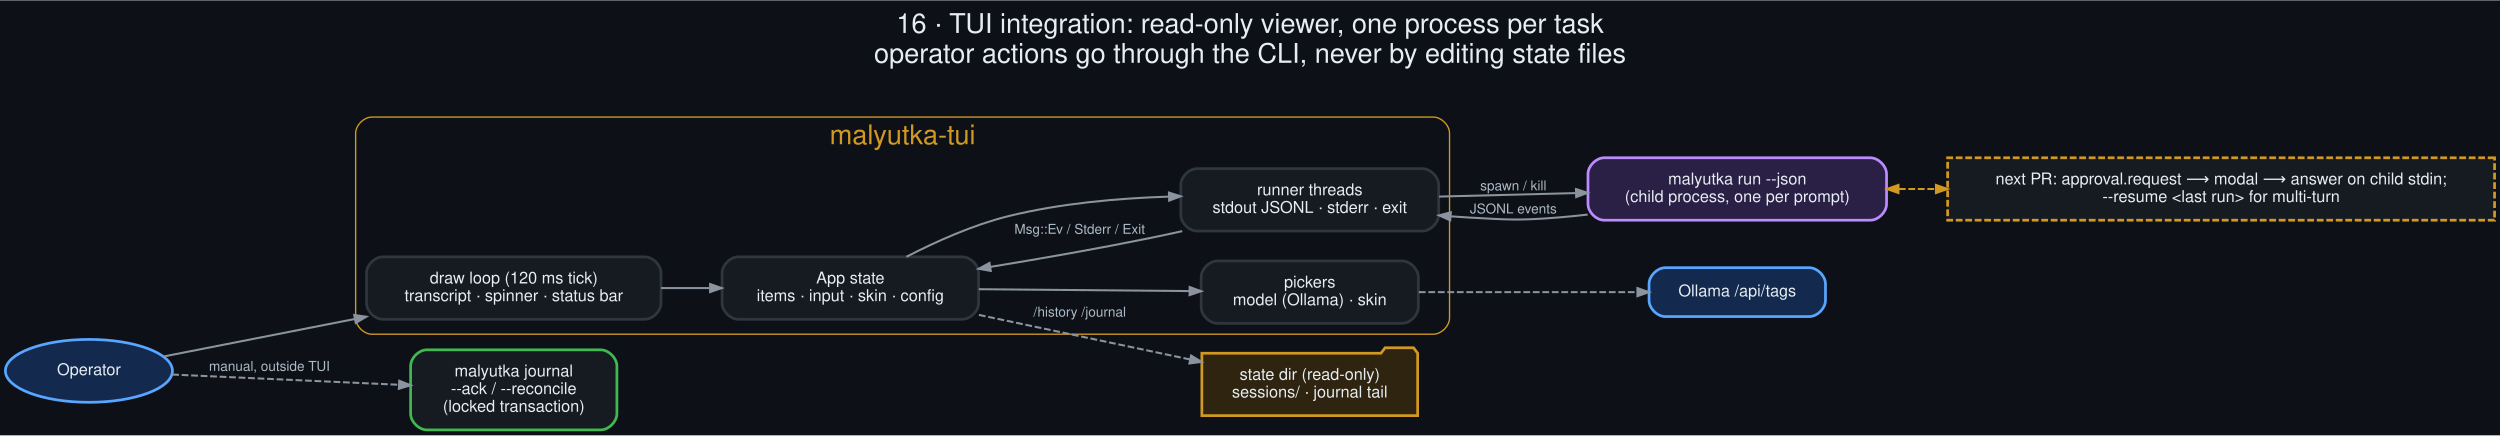
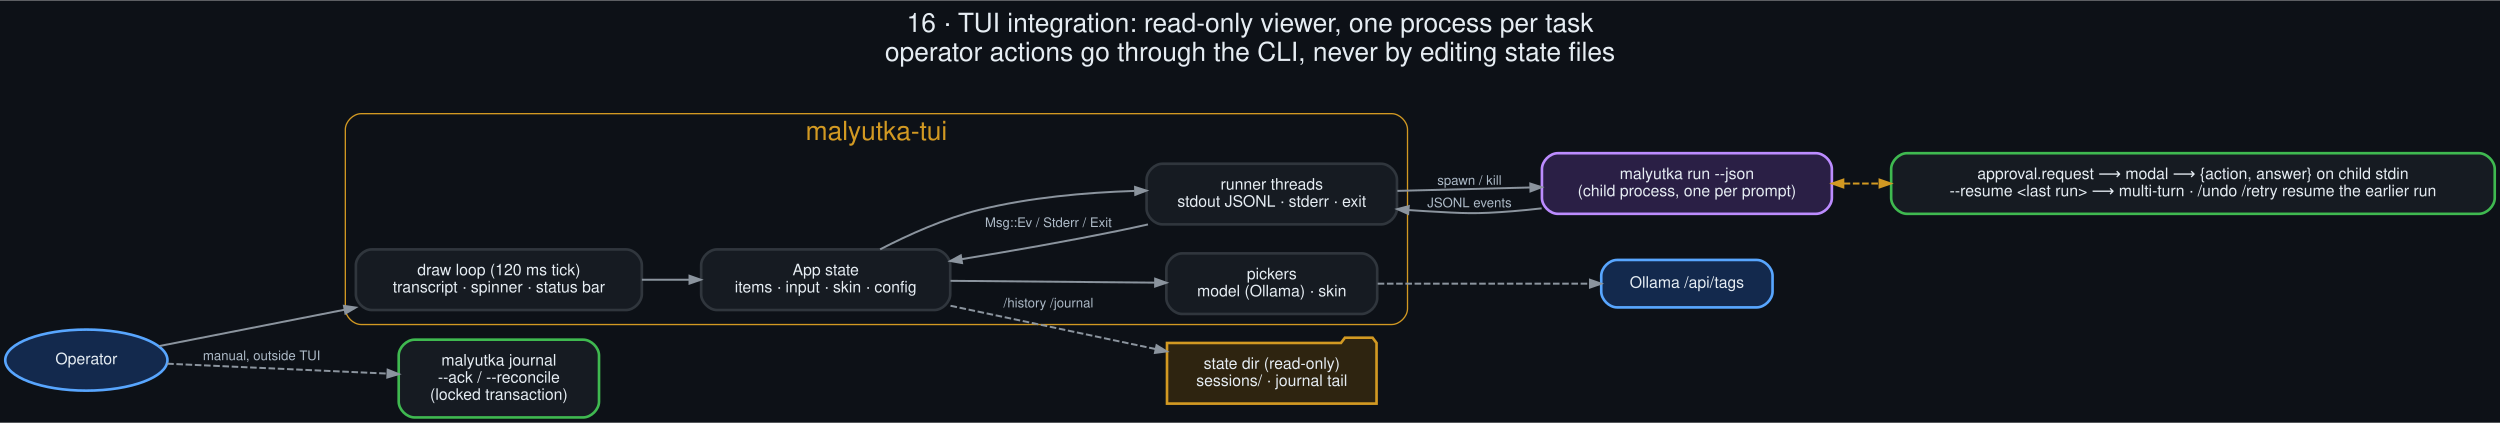
- <svg xmlns="http://www.w3.org/2000/svg" width="1842pt" height="321pt" viewBox="0.00 0.00 1842.04 320.50">
+ <svg xmlns="http://www.w3.org/2000/svg" width="1897pt" height="321pt" viewBox="0.00 0.00 1897.04 320.50">
  <g id="graph0" class="graph" transform="scale(1 1) rotate(0) translate(4 316.5)">
-     <polygon fill="#0d1117" stroke="transparent" points="-4,4 -4,-316.5 1838.04,-316.5 1838.04,4 -4,4" />
-     <text text-anchor="middle" x="917.02" y="-292.5" font-family="Helvetica,sans-Serif" font-size="20.00" fill="#e6edf3">16 · TUI integration: read-only viewer, one process per task</text>
-     <text text-anchor="middle" x="917.02" y="-270.5" font-family="Helvetica,sans-Serif" font-size="20.00" fill="#e6edf3">operator actions go through the CLI, never by editing state files</text>
-     <text text-anchor="middle" x="917.02" y="-248.5" font-family="Helvetica,sans-Serif" font-size="20.00" fill="#e6edf3"> </text>
+     <polygon fill="#0d1117" stroke="transparent" points="-4,4 -4,-316.5 1893.04,-316.5 1893.04,4 -4,4" />
+     <text text-anchor="middle" x="944.52" y="-292.5" font-family="Helvetica,sans-Serif" font-size="20.00" fill="#e6edf3">16 · TUI integration: read-only viewer, one process per task</text>
+     <text text-anchor="middle" x="944.52" y="-270.5" font-family="Helvetica,sans-Serif" font-size="20.00" fill="#e6edf3">operator actions go through the CLI, never by editing state files</text>
+     <text text-anchor="middle" x="944.52" y="-248.5" font-family="Helvetica,sans-Serif" font-size="20.00" fill="#e6edf3"> </text>
    <g id="clust1" class="cluster">
      <path fill="#0d1117" stroke="#d29922" d="M270.04,-70.5C270.04,-70.5 1052.04,-70.5 1052.04,-70.5 1058.04,-70.5 1064.04,-76.5 1064.04,-82.5 1064.04,-82.5 1064.04,-218.5 1064.04,-218.5 1064.04,-224.5 1058.04,-230.5 1052.04,-230.5 1052.04,-230.5 270.04,-230.5 270.04,-230.5 264.04,-230.5 258.04,-224.5 258.04,-218.5 258.04,-218.5 258.04,-82.5 258.04,-82.5 258.04,-76.5 264.04,-70.5 270.04,-70.5" />
      <text text-anchor="middle" x="661.04" y="-210.5" font-family="Helvetica,sans-Serif" font-size="20.00" fill="#d29922">malyutka-tui</text>
    </g>
    <g id="node1" class="node">
      <ellipse fill="#13294d" stroke="#58a6ff" stroke-width="2" cx="61.52" cy="-43.5" rx="61.54" ry="23.17" />
      <text text-anchor="middle" x="61.52" y="-40.4" font-family="Helvetica,sans-Serif" font-size="12.00" fill="#e6edf3">Operator</text>
    </g>
    <g id="node2" class="node">
      <path fill="#161b22" stroke="#30363d" stroke-width="2" d="M471.04,-127.5C471.04,-127.5 278.04,-127.5 278.04,-127.5 272.04,-127.5 266.04,-121.5 266.04,-115.5 266.04,-115.5 266.04,-93.5 266.04,-93.5 266.04,-87.5 272.04,-81.5 278.04,-81.5 278.04,-81.5 471.04,-81.5 471.04,-81.5 477.04,-81.5 483.04,-87.5 483.04,-93.5 483.04,-93.5 483.04,-115.5 483.04,-115.5 483.04,-121.5 477.04,-127.5 471.04,-127.5" />
      <text text-anchor="middle" x="374.54" y="-107.9" font-family="Helvetica,sans-Serif" font-size="12.00" fill="#e6edf3">draw loop (120 ms tick)</text>
      <text text-anchor="middle" x="374.54" y="-94.9" font-family="Helvetica,sans-Serif" font-size="12.00" fill="#e6edf3">transcript · spinner · status bar</text>
    </g>
    <g id="edge1" class="edge">
      <path fill="none" stroke="#8b949e" stroke-width="1.5" d="M116.69,-54.13C155.44,-61.72 209.05,-72.24 257.28,-81.7" />
      <polygon fill="#8b949e" stroke="#8b949e" stroke-width="1.5" points="256.99,-84.67 265.9,-83.39 258.13,-78.83 256.99,-84.67" />
    </g>
    <g id="node8" class="node">
      <path fill="#161b22" stroke="#3fb950" stroke-width="2" d="M438.54,-59C438.54,-59 310.54,-59 310.54,-59 304.54,-59 298.54,-53 298.54,-47 298.54,-47 298.54,-12 298.54,-12 298.54,-6 304.54,0 310.54,0 310.54,0 438.54,0 438.54,0 444.54,0 450.54,-6 450.54,-12 450.54,-12 450.54,-47 450.54,-47 450.54,-53 444.54,-59 438.54,-59" />
      <text text-anchor="middle" x="374.54" y="-39.4" font-family="Helvetica,sans-Serif" font-size="12.00" fill="#e6edf3">malyutka journal</text>
      <text text-anchor="middle" x="374.54" y="-26.4" font-family="Helvetica,sans-Serif" font-size="12.00" fill="#e6edf3">--ack / --reconcile</text>
      <text text-anchor="middle" x="374.54" y="-13.4" font-family="Helvetica,sans-Serif" font-size="12.00" fill="#e6edf3">(locked transaction)</text>
    </g>
    <g id="edge10" class="edge">
      <path fill="none" stroke="#8b949e" stroke-width="1.5" stroke-dasharray="5,2" d="M122.85,-40.78C170.38,-38.64 237.17,-35.64 289.86,-33.27" />
      <polygon fill="#8b949e" stroke="#8b949e" stroke-width="1.5" points="290.17,-36.23 298.52,-32.88 289.9,-30.29 290.17,-36.23" />
      <text text-anchor="middle" x="194.54" y="-43.5" font-family="Helvetica,sans-Serif" font-size="10.00" fill="#adbac7">manual, outside TUI</text>
    </g>
    <g id="node3" class="node">
      <path fill="#161b22" stroke="#30363d" stroke-width="2" d="M705.04,-127.5C705.04,-127.5 540.04,-127.5 540.04,-127.5 534.04,-127.5 528.04,-121.5 528.04,-115.5 528.04,-115.5 528.04,-93.5 528.04,-93.5 528.04,-87.5 534.04,-81.5 540.04,-81.5 540.04,-81.5 705.04,-81.5 705.04,-81.5 711.04,-81.5 717.04,-87.5 717.04,-93.5 717.04,-93.5 717.04,-115.5 717.04,-115.5 717.04,-121.5 711.04,-127.5 705.04,-127.5" />
      <text text-anchor="middle" x="622.54" y="-107.9" font-family="Helvetica,sans-Serif" font-size="12.00" fill="#e6edf3">App state</text>
      <text text-anchor="middle" x="622.54" y="-94.9" font-family="Helvetica,sans-Serif" font-size="12.00" fill="#e6edf3">items · input · skin · config</text>
    </g>
    <g id="edge2" class="edge">
      <path fill="none" stroke="#8b949e" stroke-width="1.5" d="M483.08,-104.5C495.04,-104.5 507.2,-104.5 519.1,-104.5" />
      <polygon fill="#8b949e" stroke="#8b949e" stroke-width="1.5" points="519.21,-107.48 527.71,-104.5 519.21,-101.53 519.21,-107.48" />
    </g>
    <g id="node4" class="node">
      <path fill="#161b22" stroke="#30363d" stroke-width="2" d="M1044.04,-192.5C1044.04,-192.5 878.04,-192.5 878.04,-192.5 872.04,-192.5 866.04,-186.5 866.04,-180.5 866.04,-180.5 866.04,-158.5 866.04,-158.5 866.04,-152.5 872.04,-146.5 878.04,-146.5 878.04,-146.5 1044.04,-146.5 1044.04,-146.5 1050.04,-146.5 1056.04,-152.5 1056.04,-158.5 1056.04,-158.5 1056.04,-180.5 1056.04,-180.5 1056.04,-186.5 1050.04,-192.5 1044.04,-192.5" />
      <text text-anchor="middle" x="961.04" y="-172.9" font-family="Helvetica,sans-Serif" font-size="12.00" fill="#e6edf3">runner threads</text>
      <text text-anchor="middle" x="961.04" y="-159.9" font-family="Helvetica,sans-Serif" font-size="12.00" fill="#e6edf3">stdout JSONL · stderr · exit</text>
    </g>
    <g id="edge3" class="edge">
      <path fill="none" stroke="#8b949e" stroke-width="1.5" d="M663.87,-127.56C685.45,-138.7 712.91,-151.04 739.04,-157.5 776.85,-166.84 819.37,-170.67 856.94,-171.88" />
      <polygon fill="#8b949e" stroke="#8b949e" stroke-width="1.5" points="857.3,-174.87 865.88,-172.12 857.46,-168.92 857.3,-174.87" />
    </g>
    <g id="node5" class="node">
      <path fill="#161b22" stroke="#30363d" stroke-width="2" d="M1029.04,-124.5C1029.04,-124.5 893.04,-124.5 893.04,-124.5 887.04,-124.5 881.04,-118.5 881.04,-112.5 881.04,-112.5 881.04,-90.5 881.04,-90.5 881.04,-84.5 887.04,-78.5 893.04,-78.5 893.04,-78.5 1029.04,-78.5 1029.04,-78.5 1035.04,-78.5 1041.04,-84.5 1041.04,-90.5 1041.04,-90.5 1041.04,-112.5 1041.04,-112.5 1041.04,-118.5 1035.04,-124.5 1029.04,-124.5" />
      <text text-anchor="middle" x="961.04" y="-104.9" font-family="Helvetica,sans-Serif" font-size="12.00" fill="#e6edf3">pickers</text>
      <text text-anchor="middle" x="961.04" y="-91.9" font-family="Helvetica,sans-Serif" font-size="12.00" fill="#e6edf3">model (Ollama) · skin</text>
    </g>
    <g id="edge8" class="edge">
      <path fill="none" stroke="#8b949e" stroke-width="1.5" d="M717.27,-103.66C765.79,-103.23 824.66,-102.71 872.28,-102.28" />
      <polygon fill="#8b949e" stroke="#8b949e" stroke-width="1.5" points="872.56,-105.26 881.03,-102.2 872.51,-99.31 872.56,-105.26" />
    </g>
    <g id="node7" class="node">
      <polygon fill="#2e2410" stroke="#d29922" stroke-width="2" points="1040.54,-56.5 1037.54,-60.5 1016.54,-60.5 1013.54,-56.5 881.54,-56.5 881.54,-10.5 1040.54,-10.5 1040.54,-56.5" />
      <text text-anchor="middle" x="961.04" y="-36.9" font-family="Helvetica,sans-Serif" font-size="12.00" fill="#e6edf3">state dir (read-only)</text>
      <text text-anchor="middle" x="961.04" y="-23.9" font-family="Helvetica,sans-Serif" font-size="12.00" fill="#e6edf3">sessions/ · journal tail</text>
    </g>
    <g id="edge9" class="edge">
      <path fill="none" stroke="#8b949e" stroke-width="1.5" stroke-dasharray="5,2" d="M717.27,-84.72C765.98,-74.45 825.13,-61.97 872.84,-51.9" />
      <polygon fill="#8b949e" stroke="#8b949e" stroke-width="1.5" points="873.61,-54.78 881.31,-50.11 872.38,-48.95 873.61,-54.78" />
      <text text-anchor="middle" x="791.54" y="-83.5" font-family="Helvetica,sans-Serif" font-size="10.00" fill="#adbac7">/history /journal</text>
    </g>
    <g id="edge6" class="edge">
      <path fill="none" stroke="#8b949e" stroke-width="1.5" d="M867.09,-146.45C859.31,-144.71 851.55,-143.03 844.04,-141.5 805.66,-133.66 763.28,-126.25 726.01,-120.15" />
      <polygon fill="#8b949e" stroke="#8b949e" stroke-width="1.5" points="726.02,-117.14 717.15,-118.71 725.06,-123.01 726.02,-117.14" />
      <text text-anchor="middle" x="791.54" y="-144.5" font-family="Helvetica,sans-Serif" font-size="10.00" fill="#adbac7">Msg::Ev / Stderr / Exit</text>
    </g>
    <g id="node6" class="node">
      <path fill="#2a1f45" stroke="#bc8cff" stroke-width="2" d="M1374.04,-200.5C1374.04,-200.5 1178.04,-200.5 1178.04,-200.5 1172.04,-200.5 1166.04,-194.5 1166.04,-188.5 1166.04,-188.5 1166.04,-166.5 1166.04,-166.5 1166.04,-160.5 1172.04,-154.5 1178.04,-154.5 1178.04,-154.5 1374.04,-154.5 1374.04,-154.5 1380.04,-154.5 1386.04,-160.5 1386.04,-166.5 1386.04,-166.5 1386.04,-188.5 1386.04,-188.5 1386.04,-194.5 1380.04,-200.5 1374.04,-200.5" />
      <text text-anchor="middle" x="1276.04" y="-180.9" font-family="Helvetica,sans-Serif" font-size="12.00" fill="#e6edf3">malyutka run --json</text>
      <text text-anchor="middle" x="1276.04" y="-167.9" font-family="Helvetica,sans-Serif" font-size="12.00" fill="#e6edf3">(child process, one per prompt)</text>
    </g>
    <g id="edge4" class="edge">
      <path fill="none" stroke="#8b949e" stroke-width="1.5" d="M1056.37,-171.91C1088.01,-172.72 1123.71,-173.63 1156.93,-174.48" />
      <polygon fill="#8b949e" stroke="#8b949e" stroke-width="1.5" points="1157.21,-177.46 1165.78,-174.71 1157.36,-171.52 1157.21,-177.46" />
      <text text-anchor="middle" x="1111.04" y="-176.5" font-family="Helvetica,sans-Serif" font-size="10.00" fill="#adbac7">spawn / kill</text>
    </g>
    <g id="node9" class="node">
      <path fill="#13294d" stroke="#58a6ff" stroke-width="2" d="M1329.04,-119.5C1329.04,-119.5 1223.04,-119.5 1223.04,-119.5 1217.04,-119.5 1211.04,-113.5 1211.04,-107.5 1211.04,-107.5 1211.04,-95.5 1211.04,-95.5 1211.04,-89.5 1217.04,-83.5 1223.04,-83.5 1223.04,-83.5 1329.04,-83.5 1329.04,-83.5 1335.04,-83.5 1341.04,-89.5 1341.04,-95.5 1341.04,-95.5 1341.04,-107.5 1341.04,-107.5 1341.04,-113.5 1335.04,-119.5 1329.04,-119.5" />
      <text text-anchor="middle" x="1276.04" y="-98.4" font-family="Helvetica,sans-Serif" font-size="12.00" fill="#e6edf3">Ollama /api/tags</text>
    </g>
    <g id="edge7" class="edge">
      <path fill="none" stroke="#8b949e" stroke-width="1.5" stroke-dasharray="5,2" d="M1041.42,-101.5C1090.97,-101.5 1154.27,-101.5 1202.47,-101.5" />
      <polygon fill="#8b949e" stroke="#8b949e" stroke-width="1.5" points="1202.49,-104.48 1210.99,-101.5 1202.49,-98.53 1202.49,-104.48" />
    </g>
    <g id="edge5" class="edge">
      <path fill="none" stroke="#8b949e" stroke-width="1.5" d="M1165.83,-158.66C1158.47,-157.8 1151.15,-157.07 1144.04,-156.5 1114.8,-154.17 1107.32,-154.86 1078.04,-156.5 1073.72,-156.74 1069.32,-157.03 1064.88,-157.36" />
      <polygon fill="#8b949e" stroke="#8b949e" stroke-width="1.5" points="1064.53,-154.41 1056.29,-158.05 1065,-160.34 1064.53,-154.41" />
      <text text-anchor="middle" x="1111.04" y="-159.5" font-family="Helvetica,sans-Serif" font-size="10.00" fill="#adbac7">JSONL events</text>
    </g>
    <g id="node10" class="node">
-       <polygon fill="#161b22" stroke="#d29922" stroke-width="2" stroke-dasharray="5,2" points="1834.04,-200.5 1431.04,-200.5 1431.04,-154.5 1834.04,-154.5 1834.04,-200.5" />
-       <text text-anchor="middle" x="1632.54" y="-180.9" font-family="Helvetica,sans-Serif" font-size="12.00" fill="#e6edf3">next PR: approval.request ⟶ modal ⟶ answer on child stdin;</text>
-       <text text-anchor="middle" x="1632.54" y="-167.9" font-family="Helvetica,sans-Serif" font-size="12.00" fill="#e6edf3">--resume &lt;last run&gt; for multi-turn</text>
+       <path fill="#161b22" stroke="#3fb950" stroke-width="2" d="M1877.04,-200.5C1877.04,-200.5 1443.04,-200.5 1443.04,-200.5 1437.04,-200.5 1431.04,-194.5 1431.04,-188.5 1431.04,-188.5 1431.04,-166.5 1431.04,-166.5 1431.04,-160.5 1437.04,-154.5 1443.04,-154.5 1443.04,-154.5 1877.04,-154.5 1877.04,-154.5 1883.04,-154.5 1889.04,-160.5 1889.04,-166.5 1889.04,-166.5 1889.04,-188.5 1889.04,-188.5 1889.04,-194.5 1883.04,-200.5 1877.04,-200.5" />
+       <text text-anchor="middle" x="1660.04" y="-180.9" font-family="Helvetica,sans-Serif" font-size="12.00" fill="#e6edf3">approval.request ⟶ modal ⟶ {action, answer} on child stdin</text>
+       <text text-anchor="middle" x="1660.04" y="-167.9" font-family="Helvetica,sans-Serif" font-size="12.00" fill="#e6edf3">--resume &lt;last run&gt; ⟶ multi-turn · /undo /retry resume the earlier run</text>
    </g>
    <g id="edge11" class="edge">
-       <path fill="none" stroke="#d29922" stroke-width="1.5" stroke-dasharray="5,2" d="M1395.11,-177.5C1404.03,-177.5 1413.16,-177.5 1422.42,-177.5" />
-       <polygon fill="#d29922" stroke="#d29922" stroke-width="1.5" points="1394.79,-174.53 1386.29,-177.5 1394.79,-180.48 1394.79,-174.53" />
-       <polygon fill="#d29922" stroke="#d29922" stroke-width="1.5" points="1422.45,-180.48 1430.95,-177.5 1422.45,-174.53 1422.45,-180.48" />
+       <path fill="none" stroke="#d29922" stroke-width="1.5" stroke-dasharray="5,2" d="M1395,-177.5C1403.85,-177.5 1412.95,-177.5 1422.2,-177.5" />
+       <polygon fill="#d29922" stroke="#d29922" stroke-width="1.5" points="1394.75,-174.53 1386.25,-177.5 1394.75,-180.48 1394.75,-174.53" />
+       <polygon fill="#d29922" stroke="#d29922" stroke-width="1.5" points="1422.24,-180.48 1430.74,-177.5 1422.24,-174.53 1422.24,-180.48" />
    </g>
  </g>
</svg>
